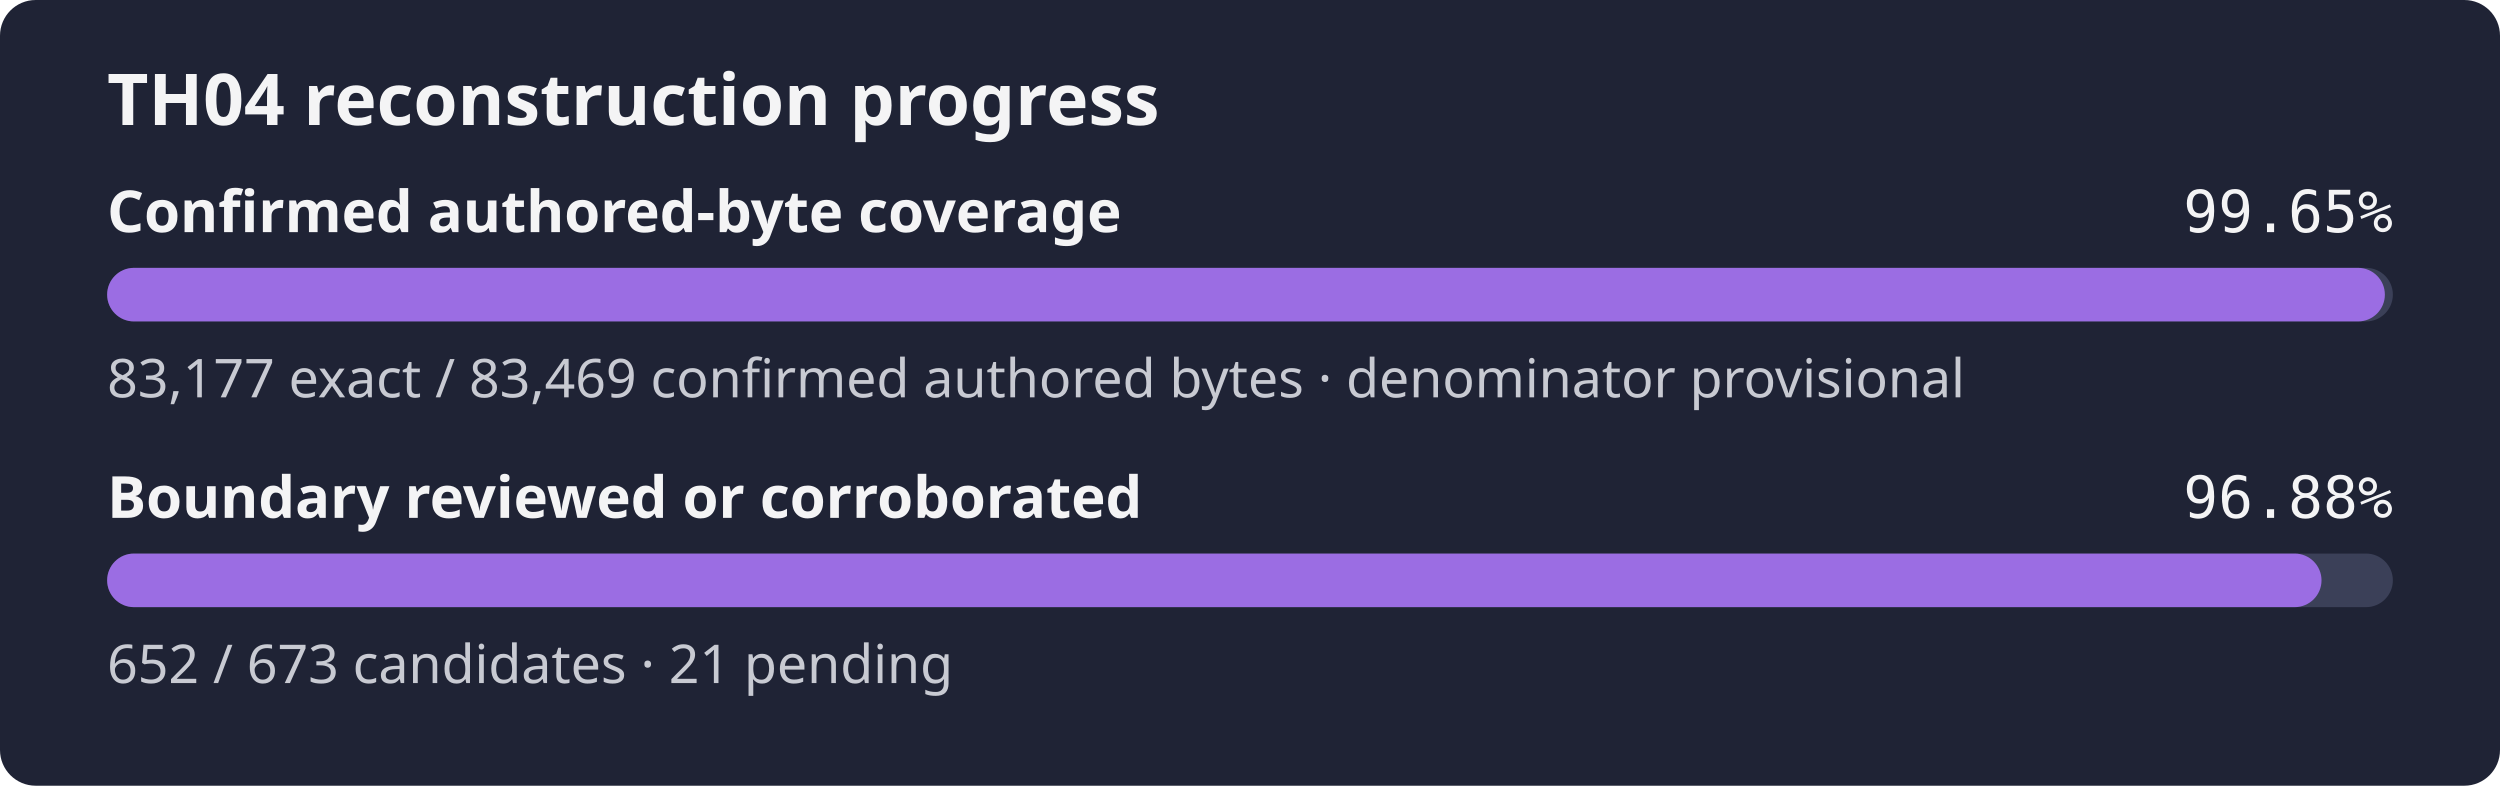
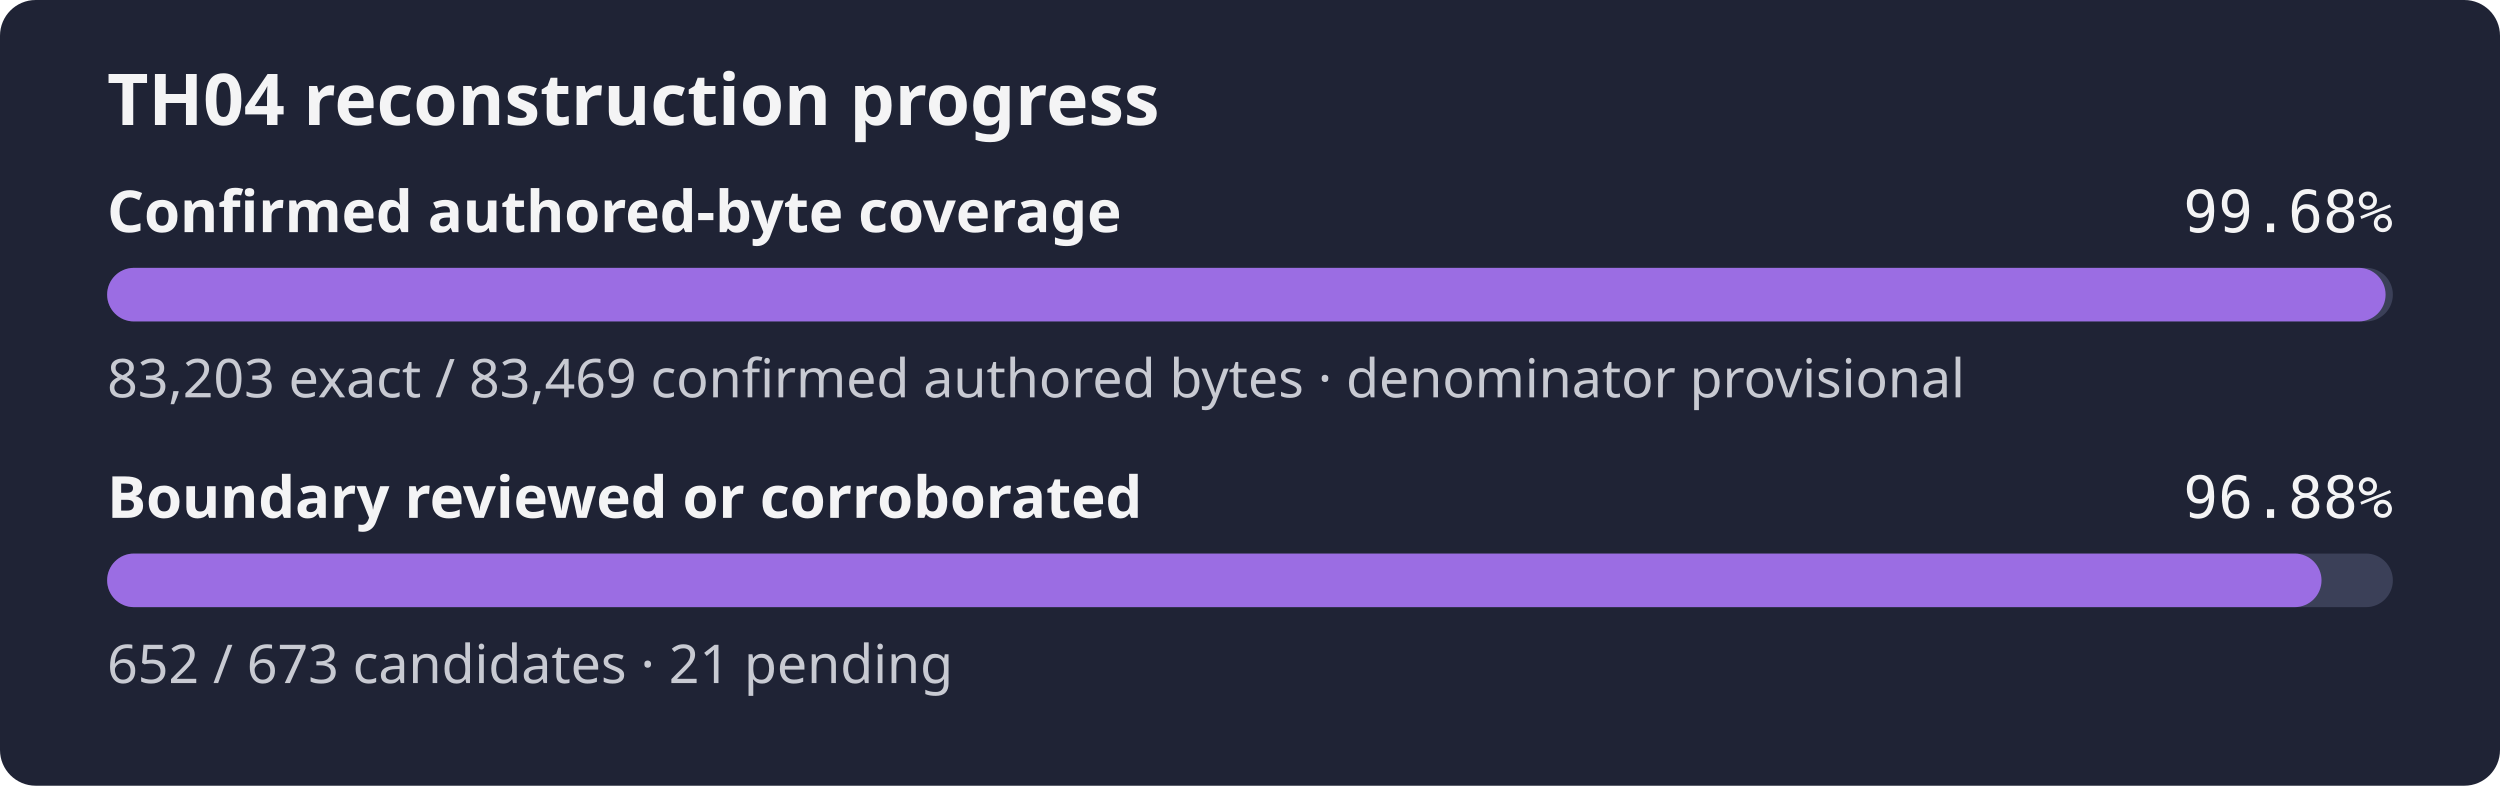
- <svg xmlns="http://www.w3.org/2000/svg" width="560" height="176" role="img" aria-label="TH04 reconstruction progress: 99.65% of the confirmed authored-byte set is exact, boundary reviewed or corroborated 96.88%">
+ <svg xmlns="http://www.w3.org/2000/svg" width="560" height="176" role="img" aria-label="TH04 reconstruction progress: 99.68% of the confirmed authored-byte set is exact, boundary reviewed or corroborated 96.88%">
  <rect width="560" height="176" rx="8" fill="#1f2335" />
  <text x="24" y="28" fill="#f4f4f5" font-family="sans-serif" font-size="16" font-weight="600">TH04 reconstruction progress</text>
  <text x="24" y="52" fill="#f4f4f5" font-family="sans-serif" font-size="13" font-weight="600">Confirmed authored-byte coverage</text>
-   <text x="536" y="52" fill="#f4f4f5" text-anchor="end" font-family="monospace" font-size="13">99.65%</text>
+   <text x="536" y="52" fill="#f4f4f5" text-anchor="end" font-family="monospace" font-size="13">99.68%</text>
  <rect x="24" y="60" width="512" height="12" rx="6" fill="#3b4058" />
-   <rect x="24" y="60" width="510.21" height="12" rx="6" fill="#9b6de3" />
-   <text x="24" y="89" fill="#c8cad2" font-family="sans-serif" font-size="12">83,177 exact / 83,469 confirmed authored bytes · denominator provisional</text>
+   <rect x="24" y="60" width="510.37" height="12" rx="6" fill="#9b6de3" />
+   <text x="24" y="89" fill="#c8cad2" font-family="sans-serif" font-size="12">83,203 exact / 83,469 confirmed authored bytes · denominator provisional</text>
  <text x="24" y="116" fill="#f4f4f5" font-family="sans-serif" font-size="13" font-weight="600">Boundary reviewed or corroborated</text>
  <text x="536" y="116" fill="#f4f4f5" text-anchor="end" font-family="monospace" font-size="13">96.88%</text>
  <rect x="24" y="124" width="512" height="12" rx="6" fill="#3b4058" />
  <rect x="24" y="124" width="496.02" height="12" rx="6" fill="#9b6de3" />
  <text x="24" y="153" fill="#c8cad2" font-family="sans-serif" font-size="12">652 / 673 candidates · 21 pending</text>
</svg>
